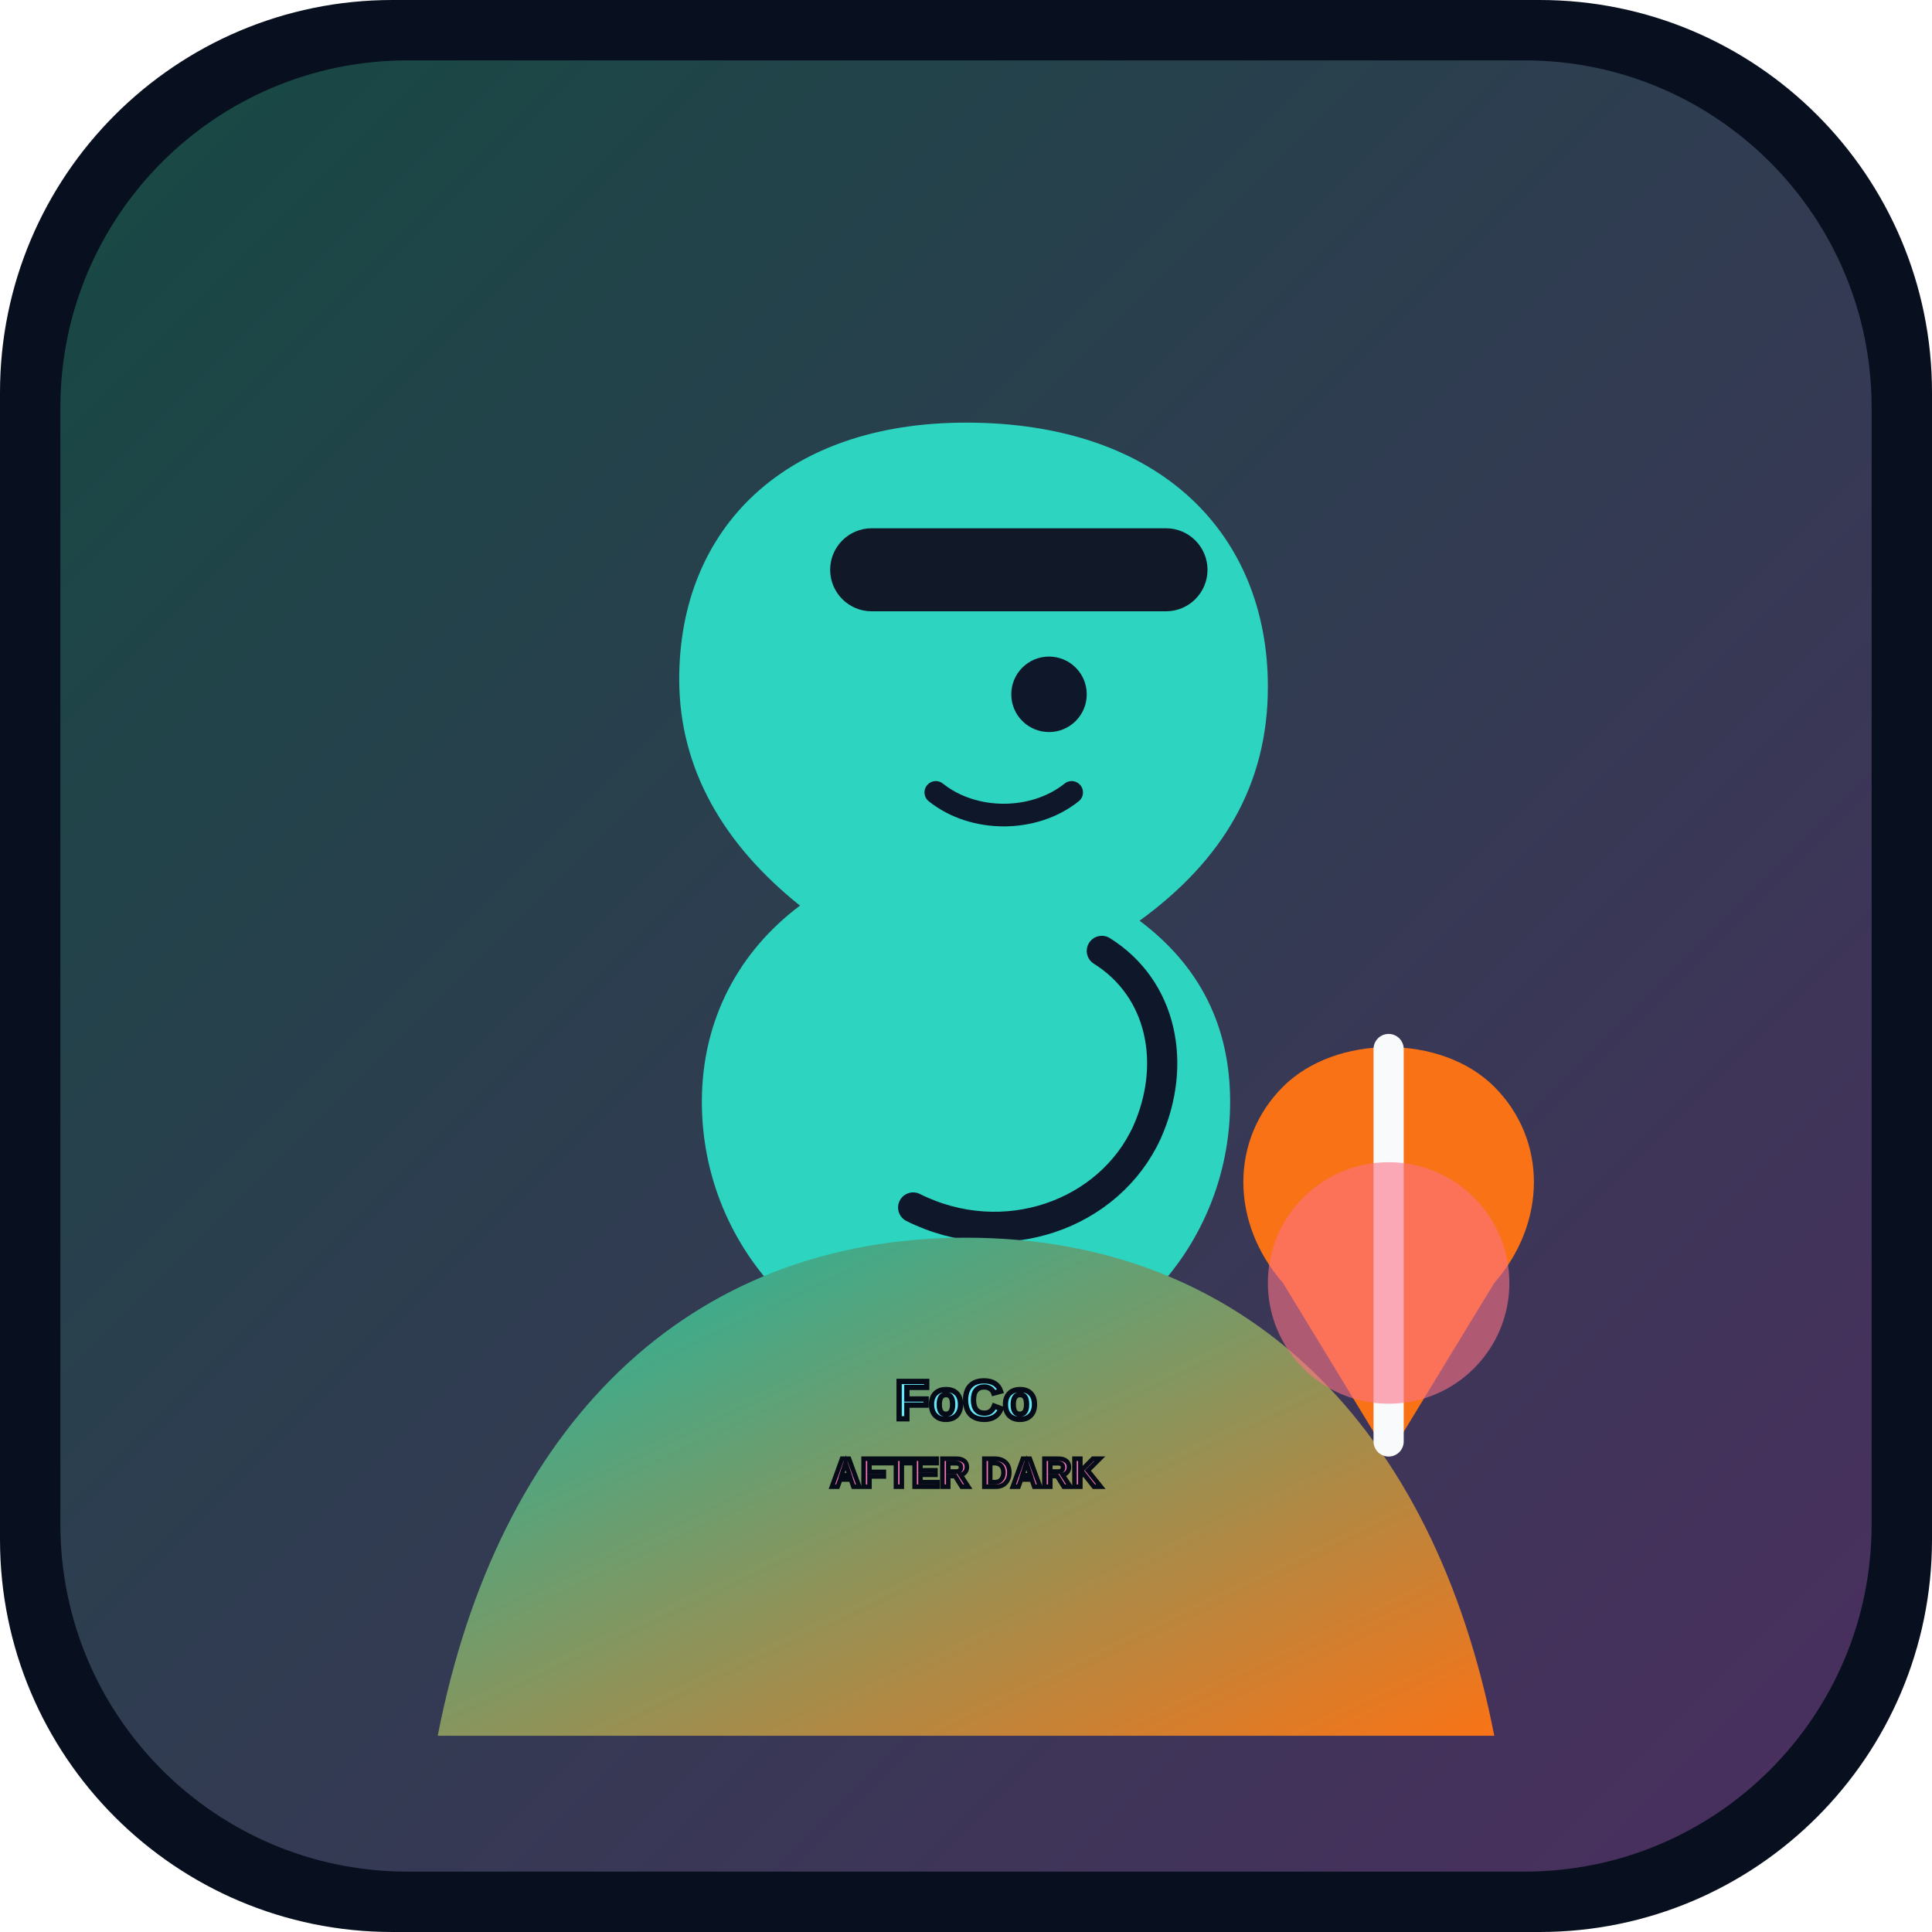
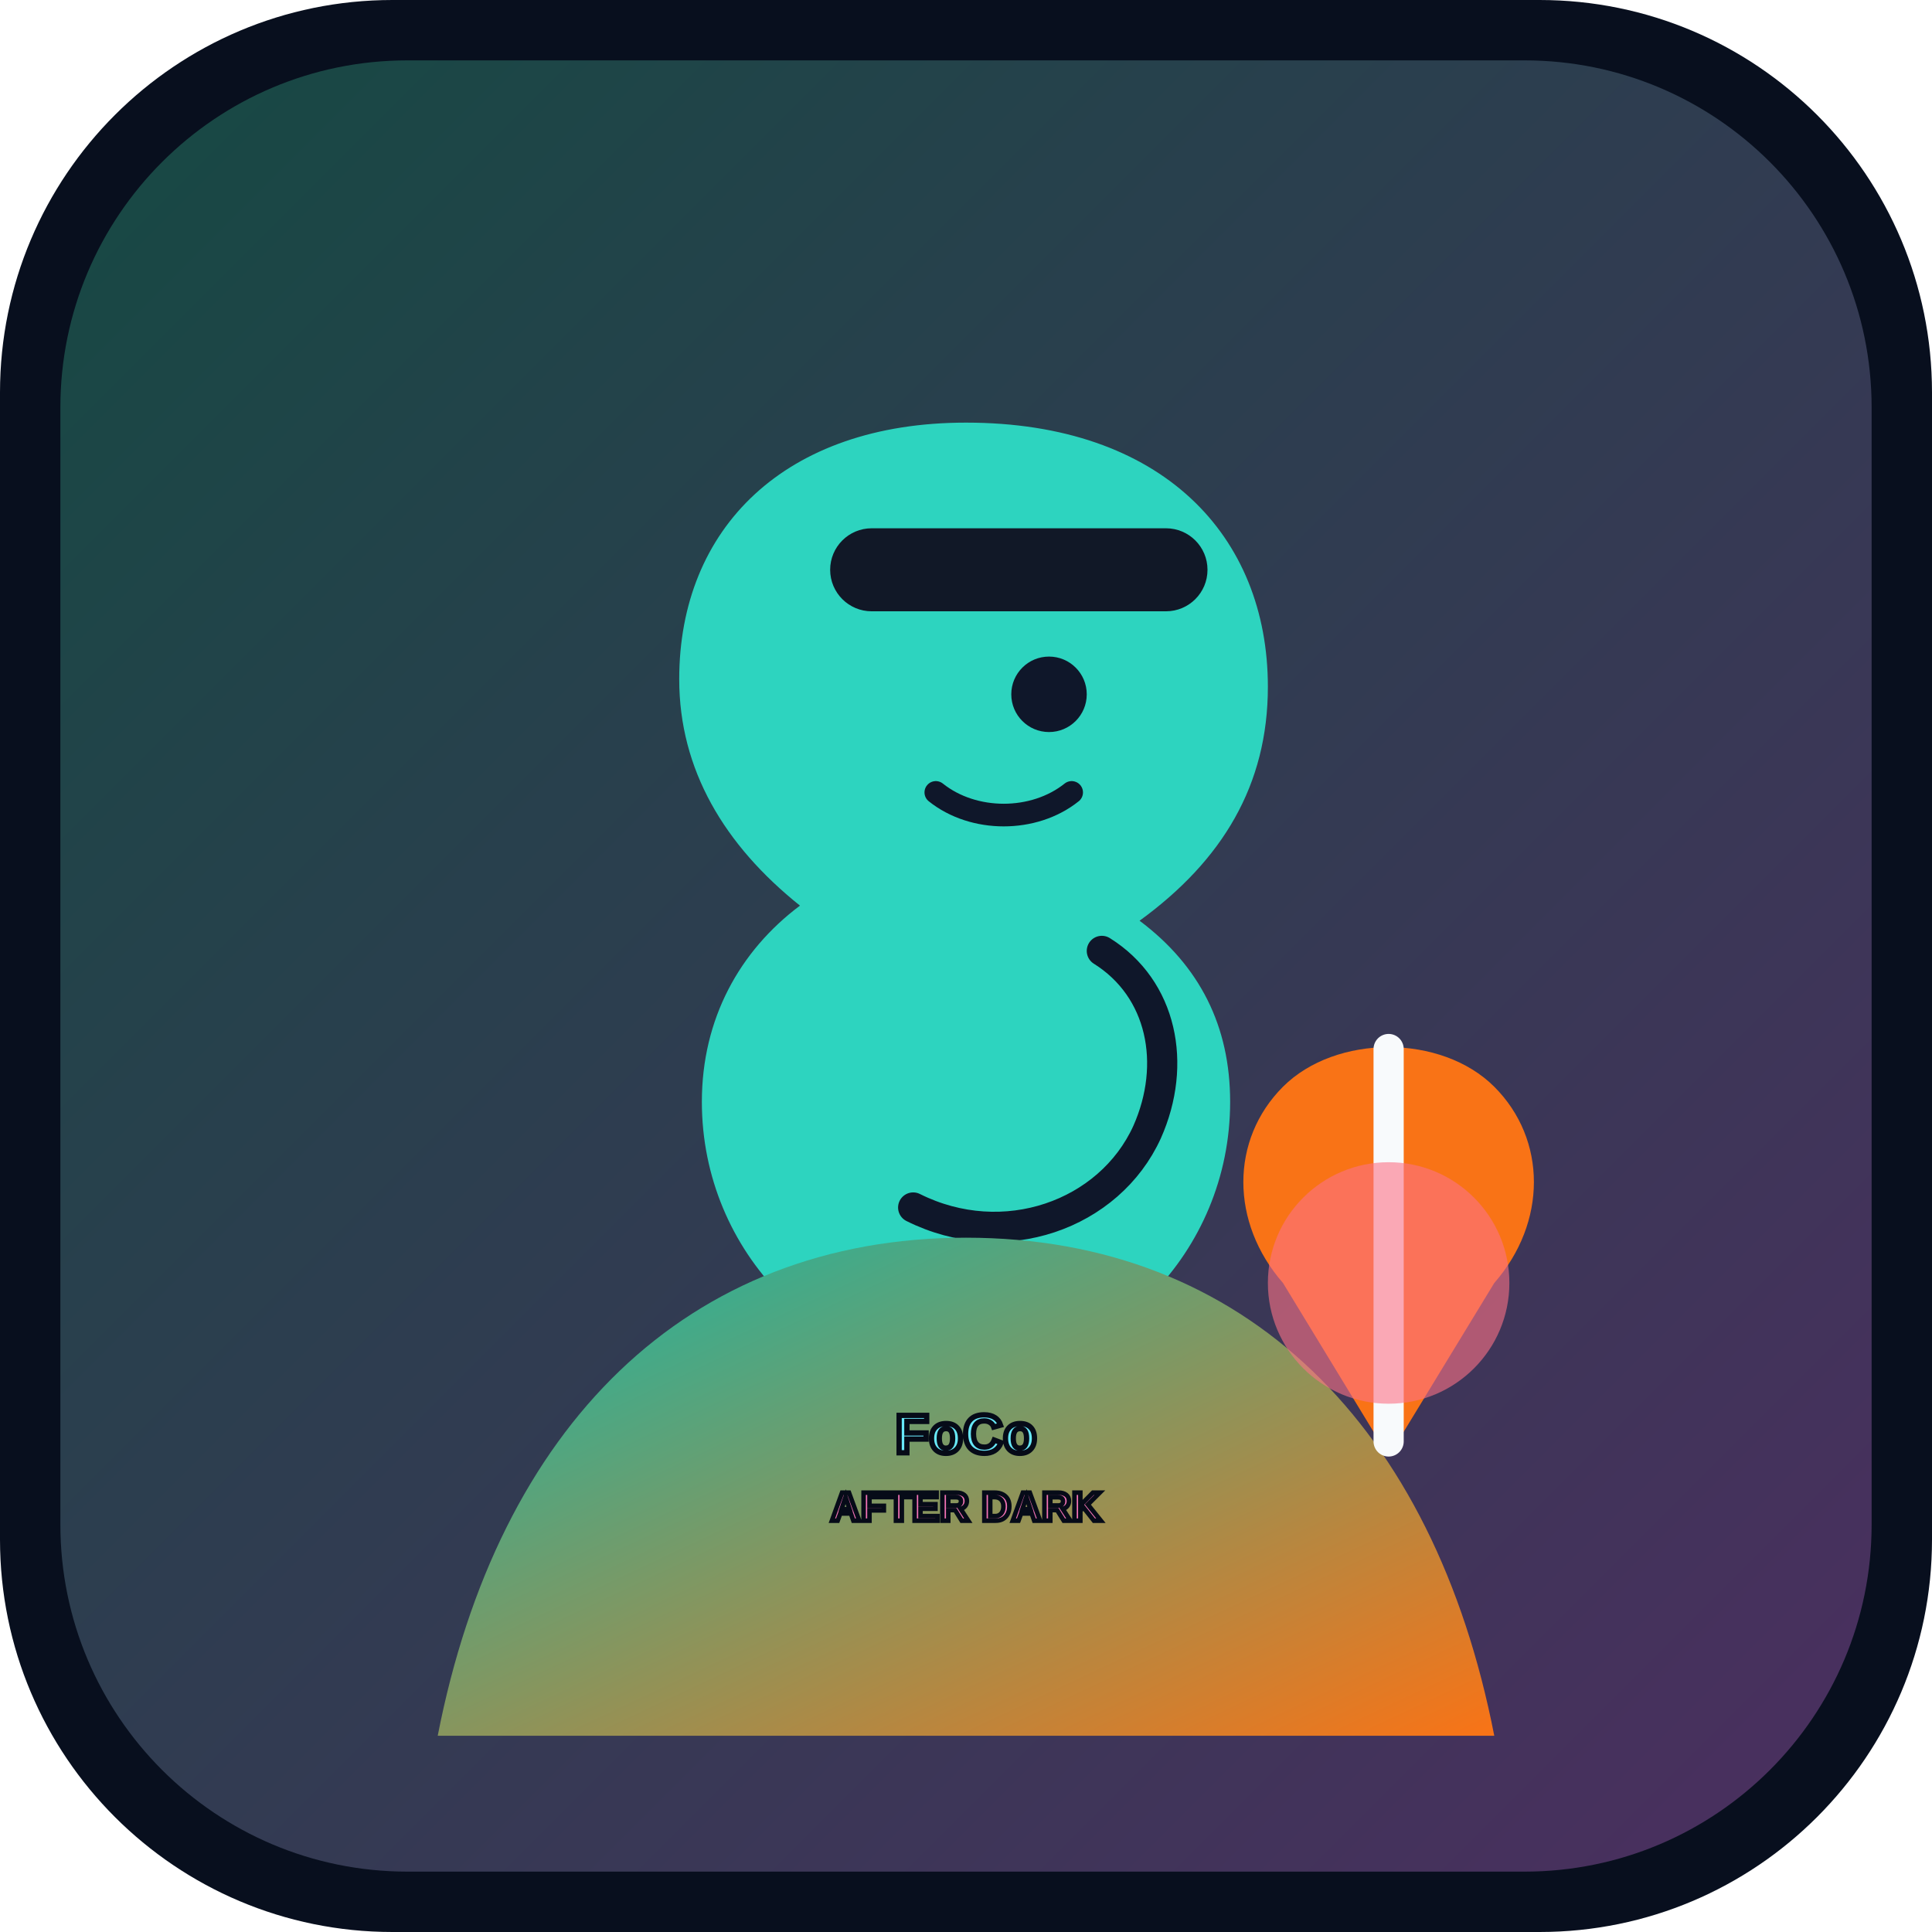
<svg xmlns="http://www.w3.org/2000/svg" viewBox="0 0 256 256" role="img" aria-label="Sauced Seahorse">
  <defs>
    <linearGradient id="bg" x1="0" y1="0" x2="1" y2="1">
      <stop offset="0%" stop-color="#34d399" stop-opacity="0.30" />
      <stop offset="100%" stop-color="#e879f9" stop-opacity="0.30" />
    </linearGradient>
    <linearGradient id="shirt" x1="0" y1="0" x2="1" y2="1">
      <stop offset="0%" stop-color="#14b8a6" />
      <stop offset="100%" stop-color="#f97316" />
    </linearGradient>
  </defs>
  <rect width="256" height="256" rx="52" fill="#080f1e" />
  <rect x="8" y="8" width="240" height="240" rx="46" fill="url(#bg)" />
  <path d="M128 56c26 0 40 15 40 35 0 13-6 23-17 31 8 6 12 14 12 24 0 20-16 36-35 36s-35-16-35-36c0-11 5-20 13-26-10-8-16-18-16-30 0-20 14-34 38-34z" fill="#2dd4bf" />
  <circle cx="139" cy="92" r="5" fill="#0f172a" />
  <path d="M124 105c5 4 13 4 18 0" fill="none" stroke="#0f172a" stroke-width="3" stroke-linecap="round" />
  <path d="M146 126c8 5 10 15 6 24-5 11-19 16-31 10" fill="none" stroke="#0f172a" stroke-width="4" stroke-linecap="round" />
  <rect x="110" y="70" width="50" height="11" rx="5.5" fill="#111827" />
  <rect x="84" y="176" width="88" height="48" rx="13" fill="#0b1220" opacity="0.9" />
  <path d="M58 230c8-41 33-66 70-66s62 25 70 66" fill="url(#shirt)" />
-   <text x="128" y="188" text-anchor="middle" font-family="Arial, sans-serif" font-size="7.2" font-weight="700" fill="#67e8f9" stroke="#060b18" stroke-width="0.7" letter-spacing="0.10">FoCo</text>
-   <text x="128" y="197" text-anchor="middle" font-family="Arial, sans-serif" font-size="5.4" font-weight="700" fill="#f472b6" stroke="#060b18" stroke-width="0.6" letter-spacing="0.08">AFTER DARK</text>
+   <g transform="translate(128 198)" text-anchor="middle" font-family="Arial, sans-serif" font-weight="700">
+     <text y="-5.5" font-size="7.2" fill="#67e8f9" stroke="#060b18" stroke-width="0.7" letter-spacing="0.10">FoCo</text>
+     <text y="3.5" font-size="5.4" fill="#f472b6" stroke="#060b18" stroke-width="0.6" letter-spacing="0.08">AFTER DARK</text>
+   </g>
  <path d="M170 144c7-7 21-7 28 0 7 7 7 18 0 26l-14 23-14-23c-7-8-7-19 0-26z" fill="#f97316" />
  <path d="M184 139v52" stroke="#f8fafc" stroke-width="4" stroke-linecap="round" />
  <circle cx="184" cy="170" r="16" fill="#fb7185" opacity="0.6" />
</svg>
